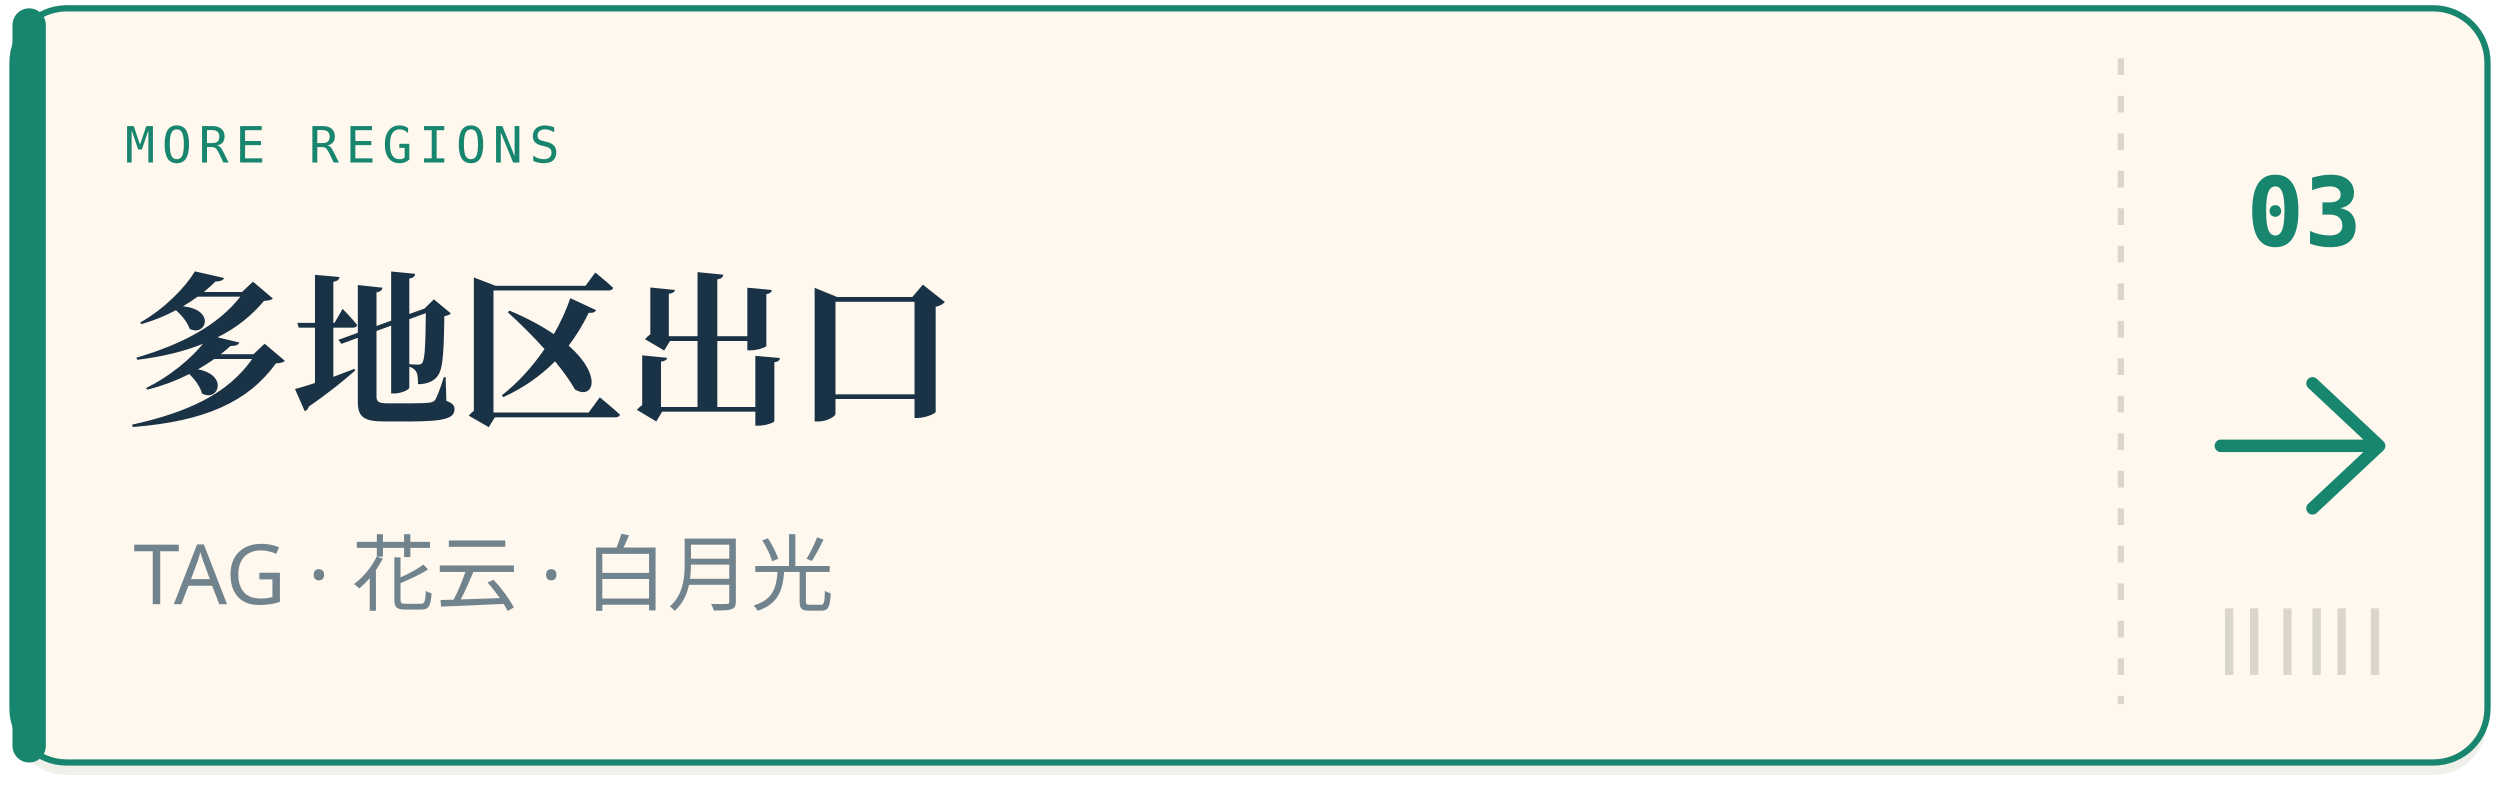
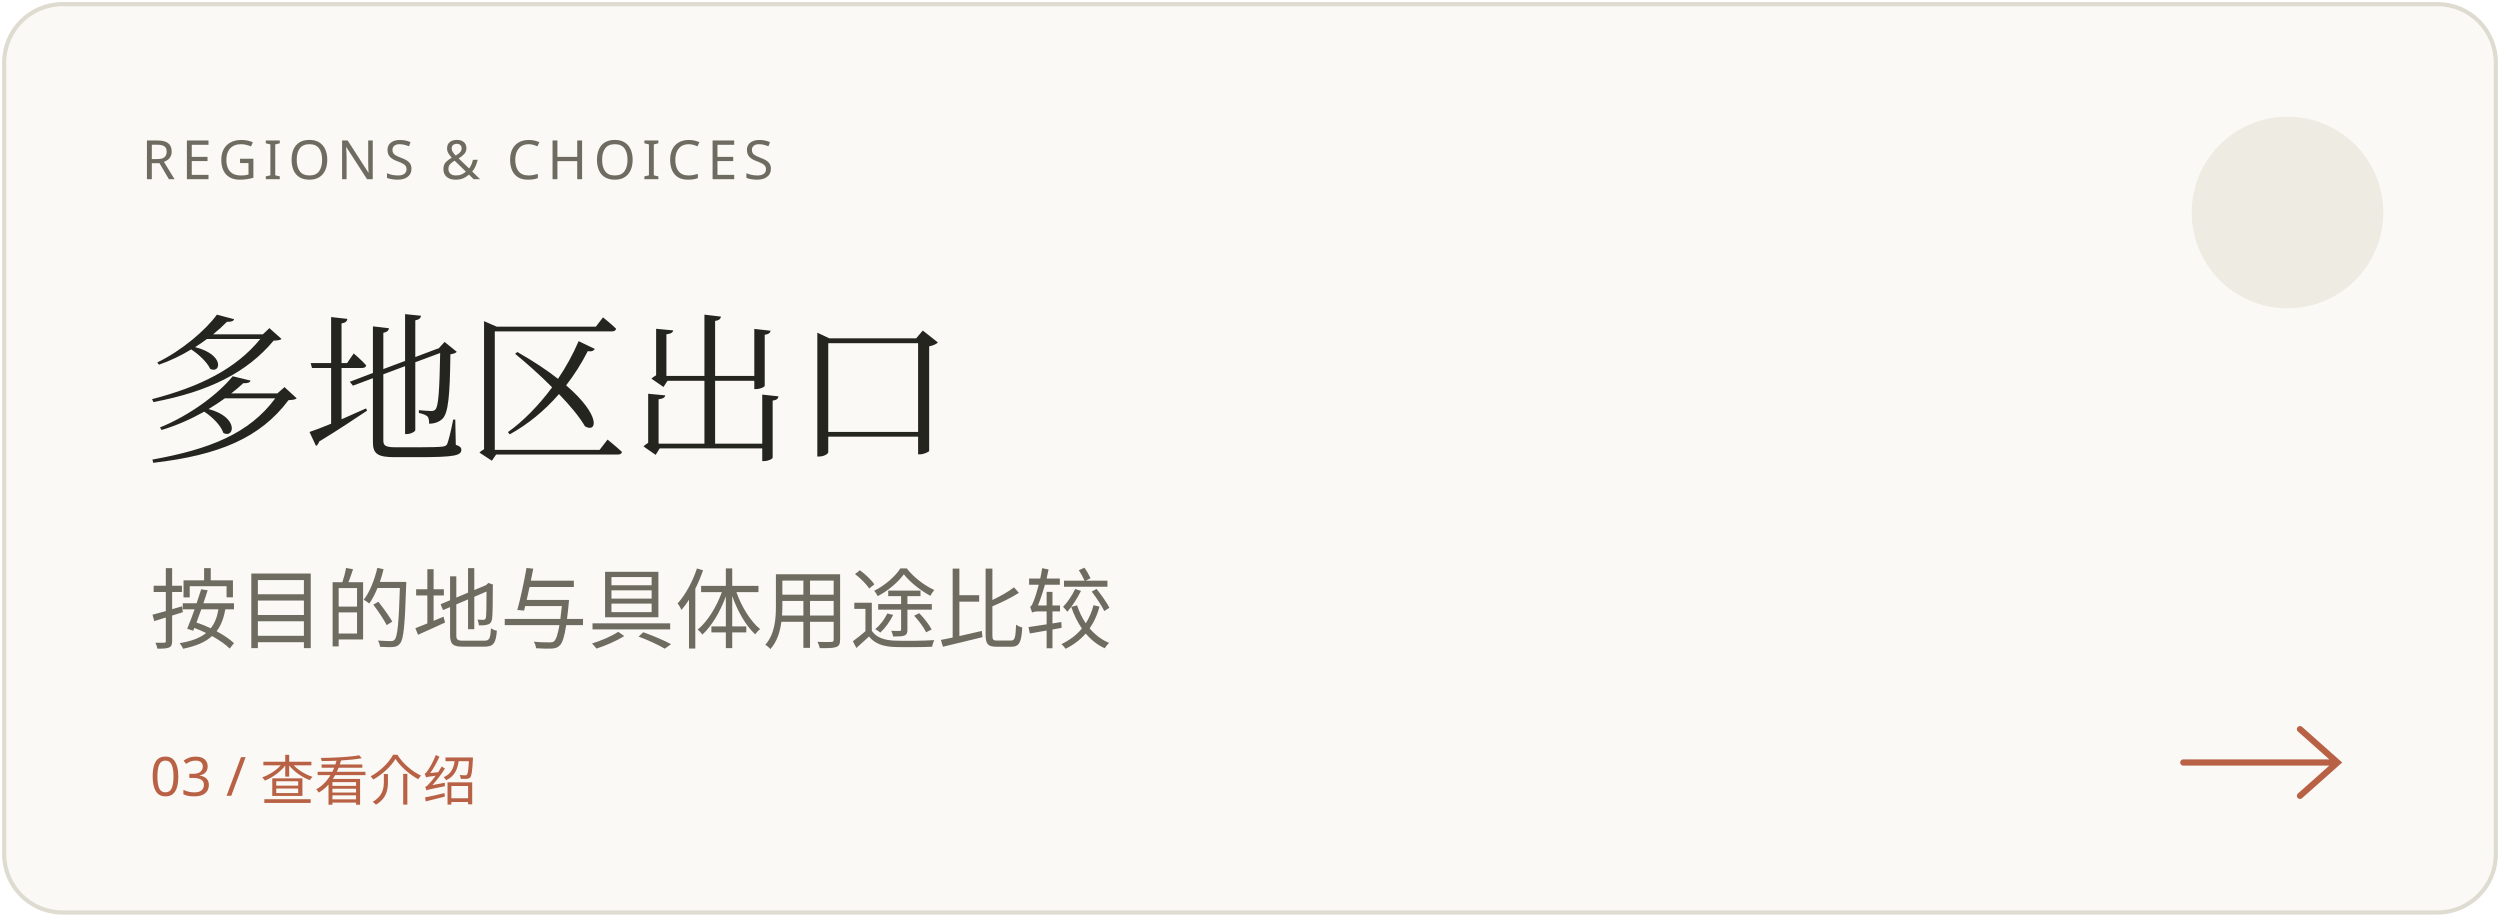
- <svg xmlns="http://www.w3.org/2000/svg" width="600" height="190" viewBox="0 0 600 190" role="img" aria-labelledby="t d">
-   <style>.paper{fill:#fff8ee}.ink{fill:#1a3245}.muted{fill:#71838d}.line{stroke:#dbd6ca}.shade{fill:#eef0e9}@media(prefers-color-scheme:dark){.paper{fill:#172838}.ink{fill:#edf4f2}.muted{fill:#9aacb9}.line{stroke:#374b5a}.shade{fill:#10202d}}</style>
-   <rect x="3" y="5" width="594" height="181" rx="13" class="shade" />
-   <rect x="3" y="2" width="594" height="181" rx="13" class="paper" stroke="#18856f" stroke-width="1.5" />
-   <rect x="3" y="2" width="8" height="181" rx="4" fill="#18856f" />
-   <path d="M509 14V169" class="line" stroke-width="1.5" stroke-dasharray="4 5" />
-   <text x="30" y="39" font-family="Bahnschrift,DIN Alternate,monospace" font-size="12" fill="#18856f" letter-spacing="1.6">MORE REGIONS</text>
-   <text x="30" y="99" font-family="Noto Serif CJK SC,Songti SC,SimSun,serif" font-size="40" font-weight="700" class="ink">多地区出口</text>
-   <text x="32" y="145" font-family="Microsoft YaHei,PingFang SC,sans-serif" font-size="20" class="muted">TAG · 花云 · 白月光</text>
-   <text x="553" y="59" text-anchor="middle" font-family="Bahnschrift,monospace" font-size="23" font-weight="700" fill="#18856f">03</text>
-   <path d="M533 107H570M555 92l16 15-16 15" fill="none" stroke="#18856f" stroke-width="3" stroke-linecap="round" stroke-linejoin="round" />
-   <g class="line" stroke-width="2">
-     <path d="M535 146V162M541 146V162M549 146V162M556 146V162M562 146V162M570 146V162" />
+ <svg xmlns="http://www.w3.org/2000/svg" width="600" height="220" viewBox="0 0 600 220" role="img" aria-labelledby="title desc">
+   <g font-family="Microsoft YaHei,PingFang SC,sans-serif">
+     <style>.paper{fill:#faf9f5}.ink{fill:#25251f}.muted{fill:#6e6b61}.line{stroke:#dedbd0}.accent{fill:#b86145}.soft{fill:#eeece2}
+ @media(prefers-color-scheme:dark){.paper{fill:#262624}.ink{fill:#f5f2e9}.muted{fill:#b7b3a8}.line{stroke:#48463f}.accent{fill:#e3a18a}.soft{fill:#34332e}}</style>
+     <rect x="1" y="1" width="598" height="218" rx="14" class="paper" />
+     <rect x="1" y="1" width="598" height="218" rx="14" fill="none" class="line" />
+     <circle cx="549" cy="51" r="23" class="soft" />
+     <text x="34" y="43" font-size="13" letter-spacing="1.5" class="muted">REGIONS &amp; CHOICES</text>
+     <text x="34" y="108" font-family="Noto Serif CJK SC,Source Han Serif SC,Songti SC,SimSun,Georgia,serif" font-size="39" class="ink">多地区出口</text>
+     <text x="36" y="154" font-size="21" class="muted">按目的地与具体用途比较</text>
+     <text x="36" y="191" font-size="13" class="accent">03 / 查看介绍</text>
+     <path d="M524 183H561m-9-8 9 8-9 8" fill="none" stroke="#b86145" stroke-width="1.5" stroke-linecap="round" />
  </g>
</svg>
